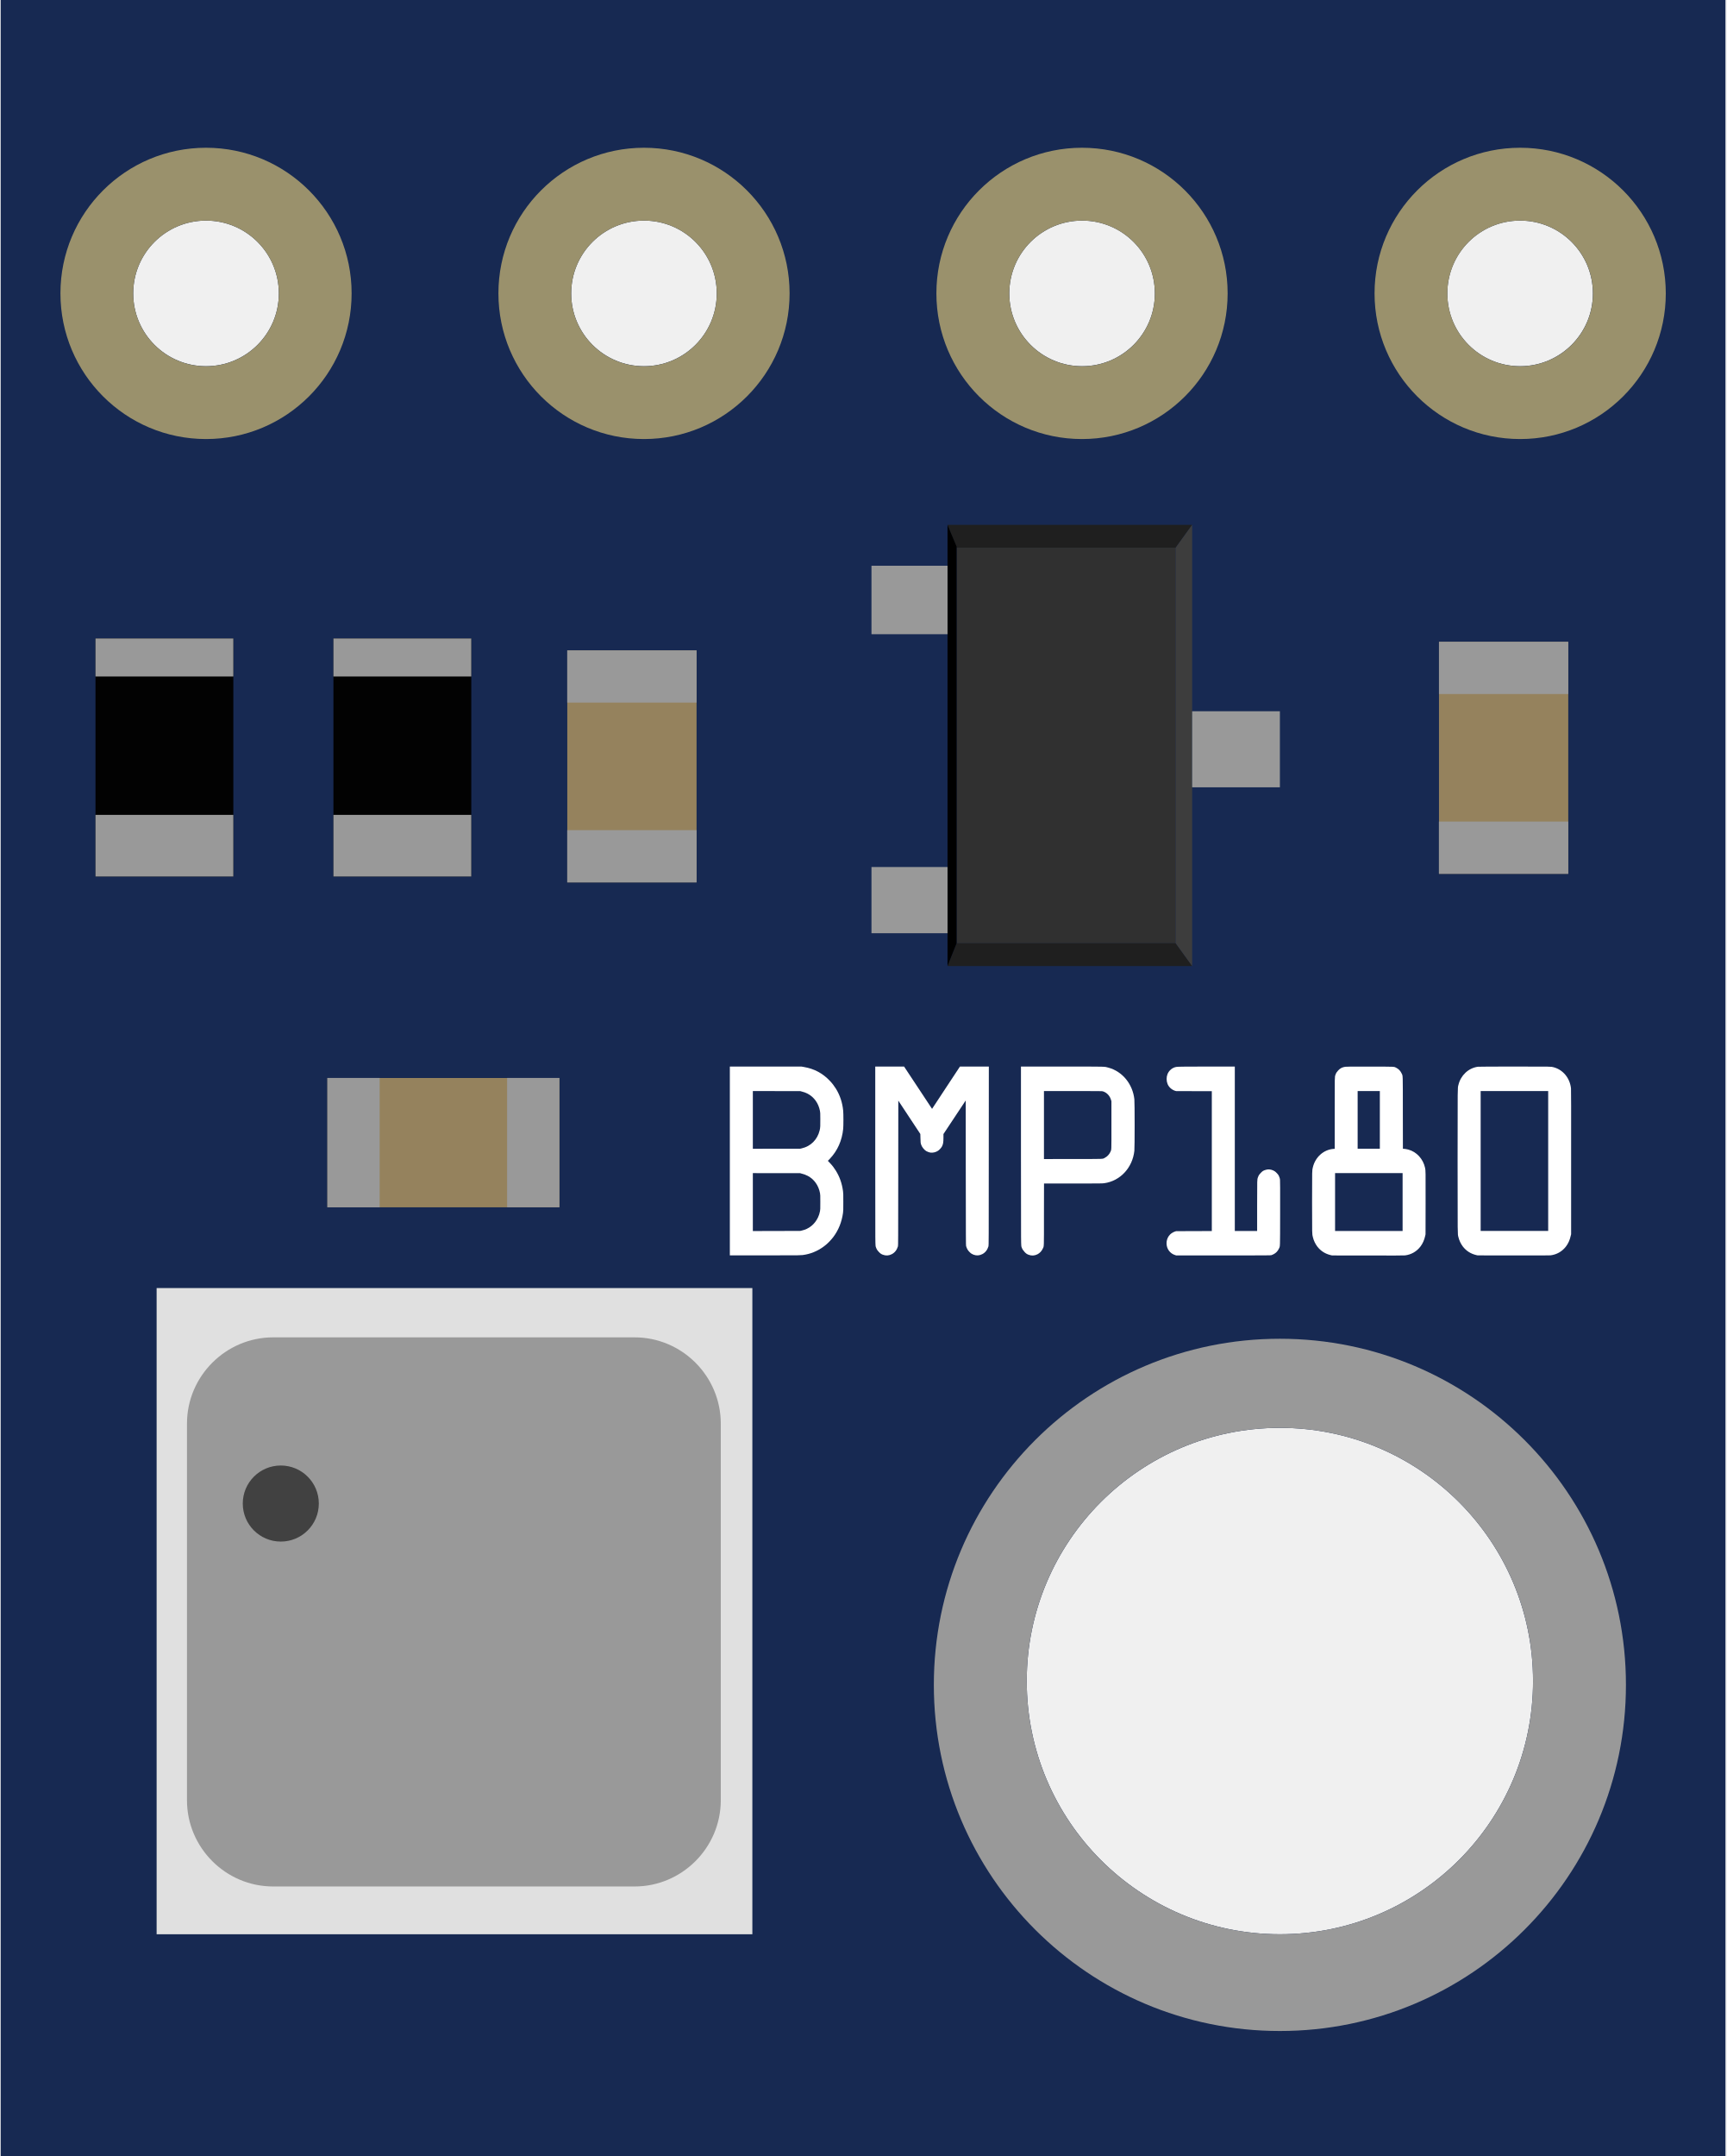
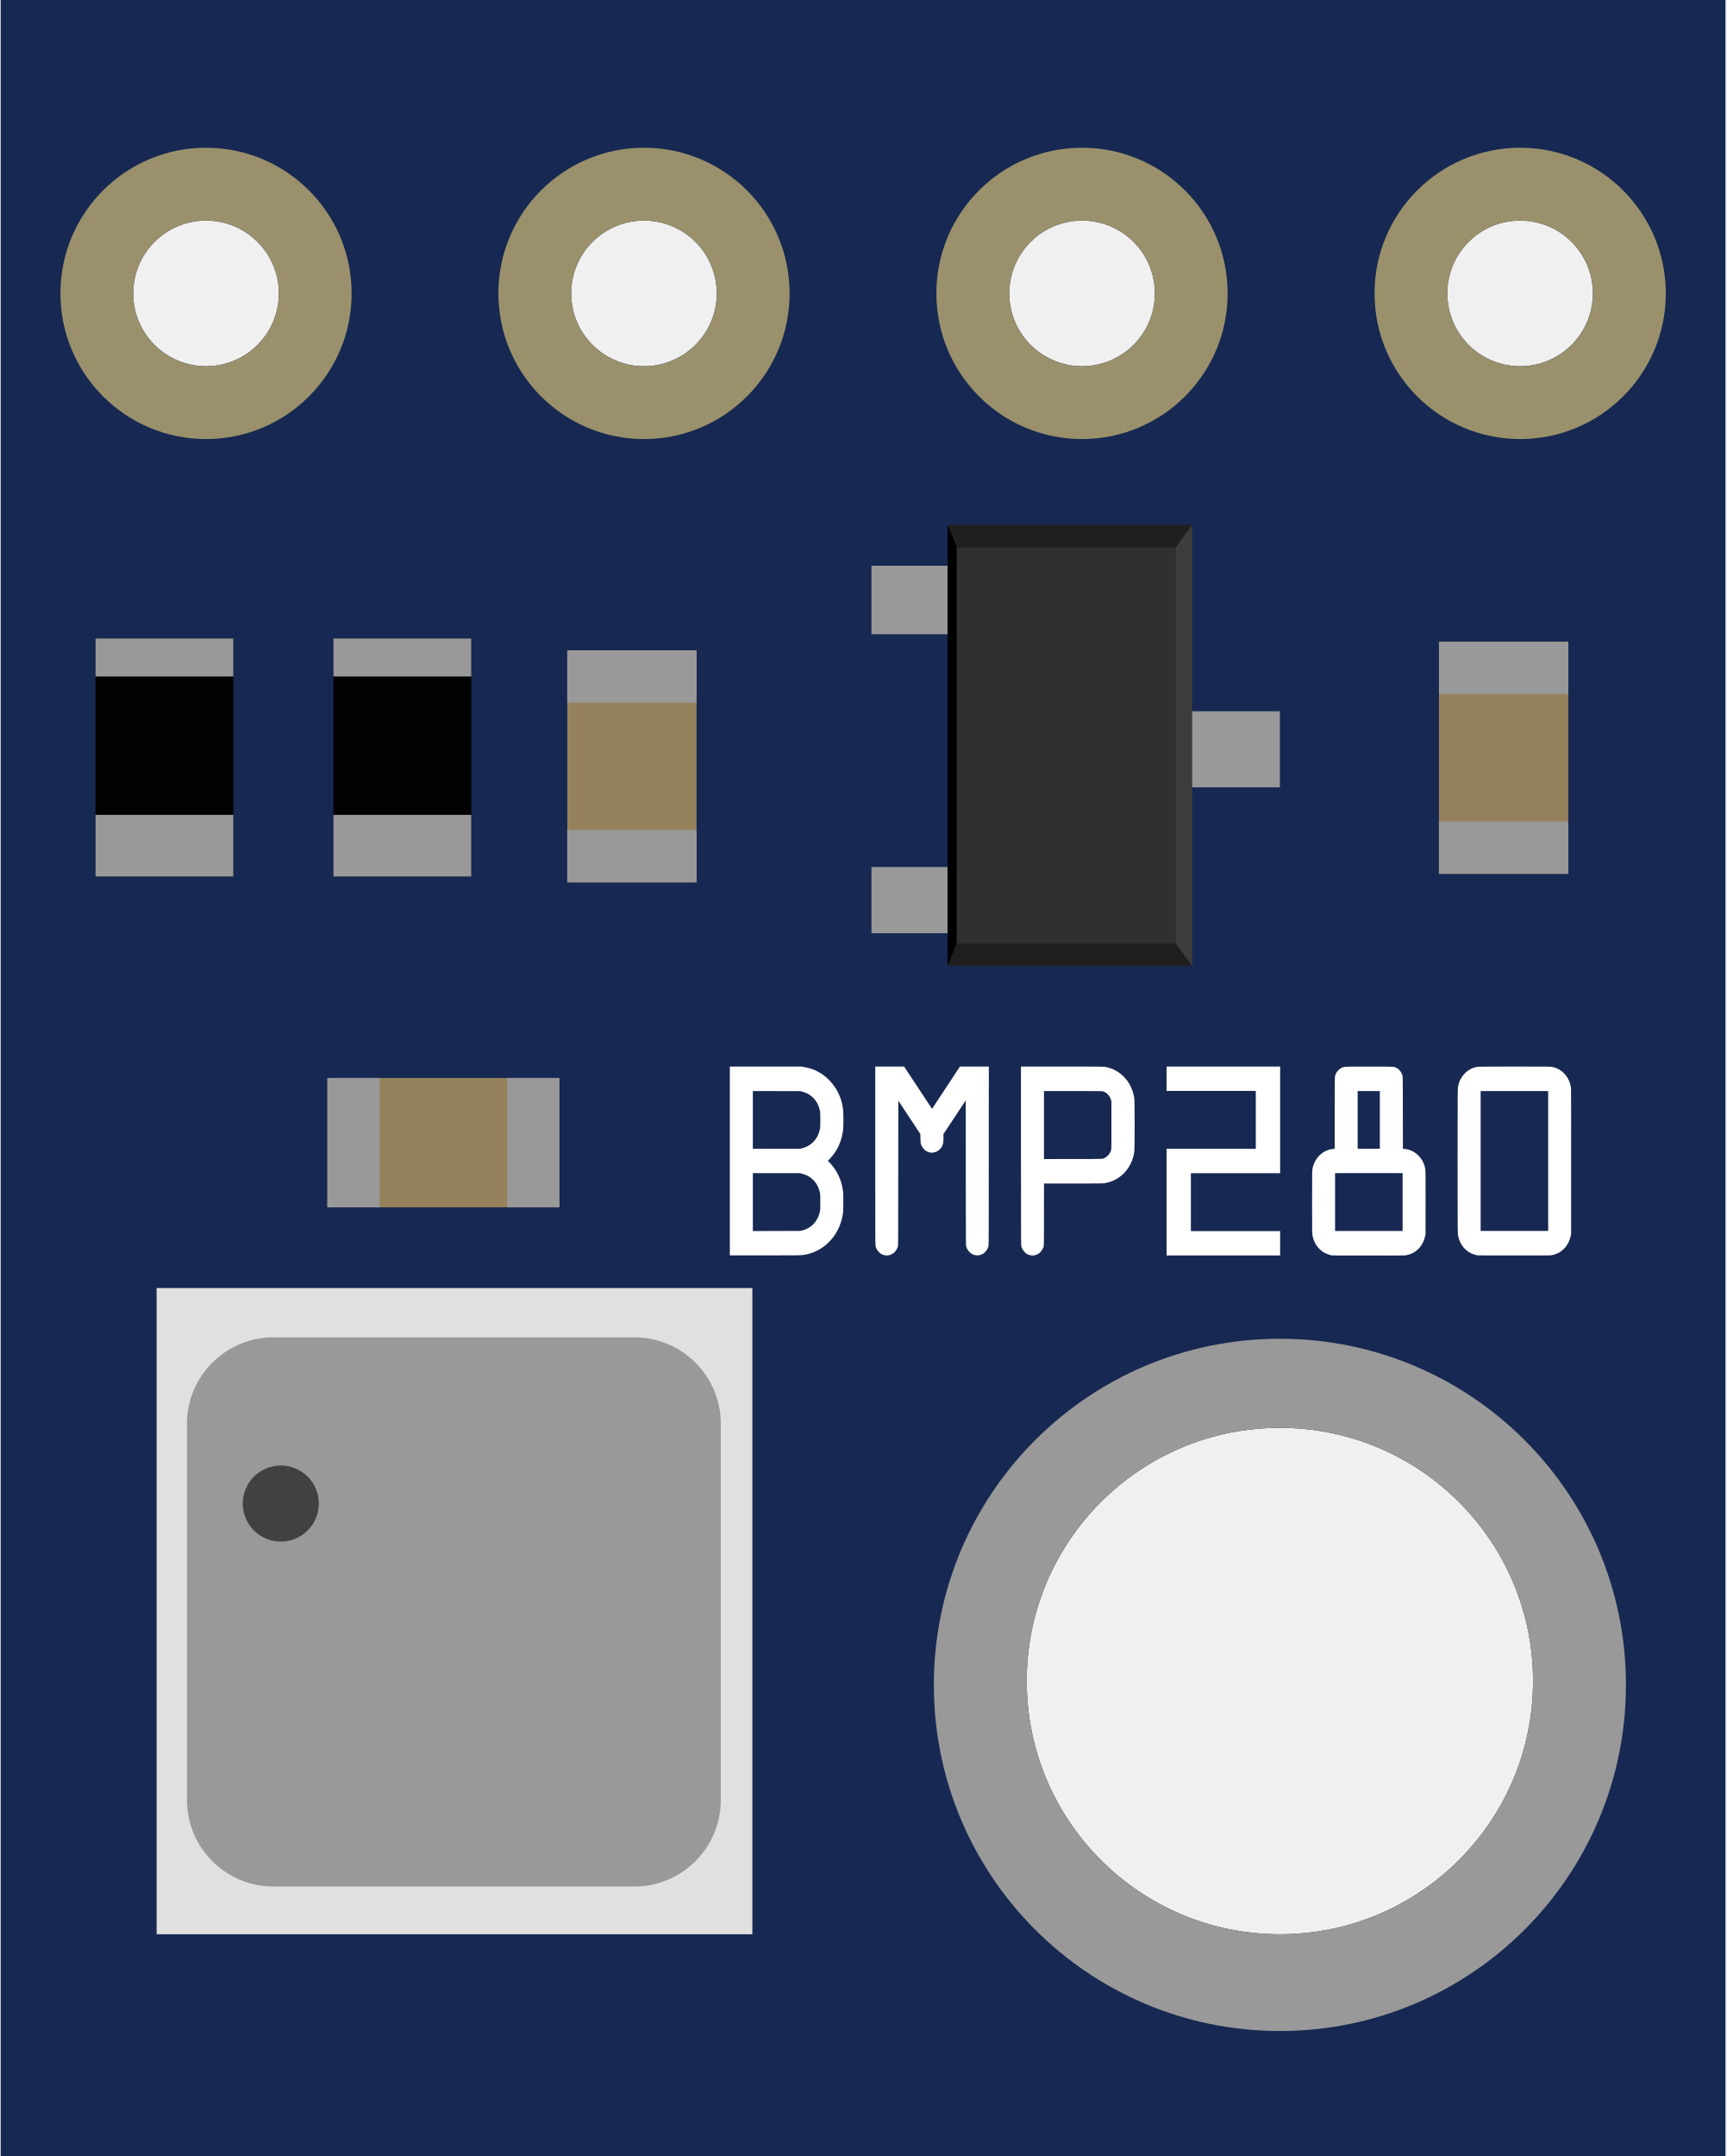
<svg xmlns="http://www.w3.org/2000/svg" width="0.394in" x="0px" version="1.1" y="0px" gorn="0" height="0.492in" viewBox="0 0 28.35 35.43" id="Layer_2" enable-background="new 0 0 28.35 35.43" xml:space="preserve">
  <g id="breadboard">
    <path fill="#172952" d="M28.35,35.43H0V0h28.35V35.43z M2.178,4.822c0,0.66,0.536,1.196,1.197,1.196s1.197-0.536,1.197-1.196c0-0.662-0.536-1.197-1.197-1.197S2.178,4.16,2.178,4.822z M9.377,4.822c0,0.66,0.536,1.196,1.197,1.196s1.196-0.536,1.196-1.196c0-0.662-0.535-1.197-1.196-1.197S9.377,4.16,9.377,4.822z M16.578,4.822c0,0.66,0.536,1.196,1.197,1.196s1.196-0.536,1.196-1.196c0-0.662-0.535-1.197-1.196-1.197S16.578,4.16,16.578,4.822z M23.778,4.822c0,0.66,0.535,1.196,1.196,1.196s1.197-0.536,1.197-1.196c0-0.662-0.536-1.197-1.197-1.197S23.778,4.16,23.778,4.822z M21.026,23.464c-2.298,0-4.161,1.863-4.161,4.161s1.863,4.161,4.161,4.161s4.161-1.863,4.161-4.161S23.324,23.464,21.026,23.464z" />
    <g>
      <rect width="3.813" x="5.37" y="17.715" fill="#95825D" height="2.125" />
      <rect width="0.859" x="8.324" y="17.714" fill="#999999" height="2.125" />
      <rect width="0.859" x="5.37" y="17.714" fill="#999999" height="2.126" />
    </g>
    <g>
      <rect width="2.125" x="9.313" y="10.688" fill="#95825D" height="3.813" />
      <rect width="2.126" x="9.312" y="10.688" fill="#999999" height="0.858" />
      <rect width="2.126" x="9.312" y="13.642" fill="#999999" height="0.858" />
    </g>
    <g>
      <rect width="2.125" x="23.641" y="10.547" fill="#95825D" height="3.813" />
      <rect width="2.125" x="23.641" y="10.547" fill="#999999" height="0.858" />
      <rect width="2.126" x="23.64" y="13.501" fill="#999999" height="0.858" />
    </g>
    <g>
      <rect width="3.6" x="15.713" y="9" fill="#303030" height="6.501" />
      <polyline fill="#1F1F1F" points="15.713,9 15.563,8.625 19.584,8.625 19.313,9 " />
      <polygon fill="#1F1F1F" points="15.563,15.875 19.584,15.875 19.313,15.5 15.713,15.5 " />
      <polygon fill="#3D3D3D" points="19.584,15.875 19.313,15.5 19.313,9 19.584,8.625 19.584,15.781 " />
      <polygon points="15.563,15.875 15.713,15.5 15.713,8.984 15.563,8.625 15.563,15.781 " />
      <rect width="1.442" x="19.584" y="11.688" fill="#999999" height="1.25" />
      <rect width="1.25" x="14.313" y="9.297" fill="#999999" height="1.125" />
      <rect width="1.25" x="14.313" y="14.248" fill="#999999" height="1.088" />
    </g>
    <g>
      <rect width="2.266" x="5.469" y="10.492" fill="#020202" height="3.912" />
      <rect width="2.266" x="5.469" y="13.391" fill="#999999" height="1.013" />
      <rect width="2.266" x="5.469" y="10.492" fill="#999999" height="0.625" />
    </g>
    <g>
      <rect width="2.266" x="1.558" y="10.492" fill="#020202" height="3.912" />
      <rect width="2.266" x="1.558" y="13.391" fill="#999999" height="1.013" />
      <rect width="2.266" x="1.558" y="10.492" fill="#999999" height="0.625" />
    </g>
    <path fill="#999999" d="M21.026,22c-3.142,0-5.688,2.546-5.688,5.688s2.546,5.688,5.688,5.688s5.688-2.546,5.688-5.688S24.168,22,21.026,22z M21.026,31.786c-2.298,0-4.161-1.863-4.161-4.161s1.863-4.161,4.161-4.161s4.161,1.863,4.161,4.161S23.324,31.786,21.026,31.786z" />
    <g gorn="0.9" id="BMP180">
      <rect width="9.792" x="2.563" y="21.167" fill="#E0E0E0" height="10.619" />
      <g>
        <path fill="#999999" d="M11.836,29.584c0,0.779-0.638,1.417-1.417,1.417h-5.94c-0.78,0-1.417-0.638-1.417-1.417v-6.19c0-0.779,0.638-1.417,1.417-1.417h5.94c0.78,0,1.417,0.638,1.417,1.417V29.584z" />
      </g>
      <circle fill="#414141" cx="4.604" cy="24.708" r="0.625" />
    </g>
    <g gorn="0.10" id="silkscreen">
      <path fill="#FFFFFF" d="M11.985,17.527l0.589,0l0.588,0l0.04,0.007c0.171,0.029,0.31,0.104,0.427,0.228c0.042,0.044,0.066,0.077,0.099,0.128c0.067,0.108,0.107,0.228,0.12,0.363c0.005,0.05,0.005,0.249,0,0.298c-0.019,0.191-0.093,0.358-0.217,0.489l-0.035,0.036l0.035,0.037c0.04,0.042,0.065,0.075,0.097,0.126c0.062,0.1,0.1,0.208,0.117,0.334c0.005,0.037,0.005,0.046,0.005,0.18c0,0.133,0,0.142-0.005,0.18c-0.021,0.15-0.073,0.28-0.16,0.396c-0.025,0.034-0.084,0.097-0.117,0.124c-0.1,0.084-0.217,0.141-0.34,0.164c-0.068,0.013-0.052,0.013-0.668,0.013h-0.575v-1.552V17.527z M13.141,17.93l-0.389,0l-0.389-0.001v0.475v0.474l0.389-0.001l0.389,0l0.026-0.006c0.147-0.033,0.258-0.144,0.294-0.295c0.011-0.044,0.012-0.074,0.011-0.19c0-0.095-0.001-0.106-0.006-0.131c-0.024-0.125-0.097-0.227-0.202-0.282c-0.033-0.017-0.061-0.027-0.098-0.036L13.141,17.93z M13.141,19.279h-0.389l-0.389-0.001v0.476v0.476l0.389-0.001l0.389-0.001l0.026-0.006c0.119-0.026,0.213-0.103,0.266-0.214c0.017-0.035,0.026-0.065,0.034-0.105c0.005-0.027,0.005-0.033,0.005-0.148s0-0.121-0.005-0.148c-0.024-0.127-0.096-0.228-0.202-0.284c-0.033-0.017-0.061-0.027-0.098-0.036L13.141,19.279z" />
      <path fill="#FFFFFF" d="M14.377,17.527h0.236h0.236l0.025,0.038l0.221,0.334l0.205,0.31l0.009,0.013l0.229-0.348l0.229-0.347h0.238h0.237l-0.001,1.469c0,1.406-0.001,1.47-0.005,1.484c-0.017,0.059-0.052,0.104-0.101,0.129c-0.048,0.025-0.096,0.028-0.146,0.009c-0.025-0.01-0.043-0.021-0.064-0.043c-0.029-0.028-0.044-0.055-0.057-0.099c-0.003-0.013-0.004-0.1-0.005-1.203l-0.001-1.189l-0.183,0.276l-0.183,0.276v0.061c0,0.079-0.006,0.108-0.026,0.146c-0.012,0.021-0.041,0.053-0.062,0.067c-0.035,0.024-0.083,0.036-0.123,0.031c-0.024-0.003-0.056-0.015-0.074-0.026c-0.031-0.02-0.067-0.064-0.079-0.098c-0.012-0.034-0.013-0.04-0.014-0.112l-0.002-0.07l-0.181-0.274l-0.181-0.274l-0.001,1.189c-0.001,1.136-0.001,1.19-0.005,1.205c-0.017,0.059-0.052,0.104-0.101,0.129c-0.048,0.025-0.096,0.028-0.147,0.009c-0.027-0.01-0.043-0.021-0.068-0.048c-0.024-0.026-0.035-0.043-0.044-0.07c-0.014-0.039-0.013,0.068-0.013-1.514V17.527z" />
      <path fill="#FFFFFF" d="M16.77,17.527l0.679,0c0.756,0,0.688-0.001,0.759,0.018c0.229,0.062,0.398,0.268,0.426,0.519c0.006,0.049,0.006,0.798,0,0.847c-0.03,0.279-0.233,0.497-0.496,0.533c-0.035,0.004-0.053,0.005-0.512,0.005h-0.477l-0.001,0.509c0,0.572,0.002,0.516-0.02,0.562c-0.019,0.041-0.047,0.07-0.085,0.091c-0.049,0.025-0.097,0.028-0.147,0.009c-0.027-0.01-0.044-0.021-0.068-0.048s-0.035-0.043-0.045-0.07c-0.013-0.039-0.013,0.068-0.013-1.514V17.527z M17.625,17.929l-0.477,0v0.559v0.559l0.477-0.001c0.535,0,0.484,0.002,0.524-0.02c0.039-0.02,0.07-0.053,0.09-0.094c0.02-0.043,0.018-0.005,0.018-0.444v-0.391l-0.006-0.02c-0.019-0.068-0.068-0.122-0.135-0.143C18.103,17.93,18.076,17.93,17.625,17.929z" />
-       <path fill="#FFFFFF" d="M19.809,17.527h0.476v1.351v1.351h0.183h0.184v-0.414c0-0.447,0-0.431,0.013-0.468c0.003-0.01,0.01-0.024,0.014-0.032c0.011-0.019,0.05-0.061,0.067-0.071c0.019-0.012,0.05-0.022,0.074-0.026c0.04-0.005,0.088,0.007,0.123,0.031c0.021,0.015,0.05,0.046,0.062,0.066c0.011,0.02,0.021,0.049,0.023,0.072c0.002,0.015,0.003,0.154,0.002,0.549c-0.001,0.597,0.001,0.537-0.02,0.583c-0.019,0.041-0.047,0.07-0.086,0.091c-0.012,0.006-0.028,0.013-0.036,0.016c-0.016,0.004-0.051,0.005-0.791,0.005h-0.774l-0.019-0.006c-0.085-0.026-0.141-0.103-0.141-0.194c0-0.091,0.055-0.166,0.139-0.193l0.018-0.006l0.294-0.001l0.293-0.001v-1.149v-1.15l-0.293,0l-0.294-0.001l-0.018-0.005c-0.056-0.019-0.1-0.059-0.122-0.111c-0.021-0.052-0.021-0.114,0-0.166c0.026-0.06,0.08-0.104,0.143-0.115C19.328,17.528,19.547,17.527,19.809,17.527z" />
+       <path fill="#FFFFFF" d="M19.163,17.527h1.867v1.752h-1.467v0.952h1.467v0.4h-1.867v-1.752h1.467v-0.952h-1.467z" />
      <path fill="#FFFFFF" d="M22.494,17.528c0.448,0,0.405-0.001,0.448,0.021c0.038,0.02,0.066,0.05,0.085,0.091c0.021,0.046,0.02-0.021,0.02,0.646l0.001,0.592h0.01c0.016,0,0.057,0.007,0.078,0.013c0.138,0.037,0.244,0.154,0.276,0.299c0.01,0.048,0.01,0.048,0.009,0.582l-0.001,0.511l-0.005,0.024c-0.015,0.069-0.041,0.128-0.079,0.178c-0.063,0.082-0.151,0.132-0.252,0.145c-0.017,0.002-0.188,0.003-0.611,0.002l-0.588-0.001l-0.023-0.005c-0.092-0.022-0.164-0.068-0.221-0.141c-0.034-0.045-0.06-0.1-0.073-0.156c-0.013-0.05-0.013-0.036-0.013-0.573c0-0.538,0-0.523,0.013-0.574c0.04-0.167,0.176-0.289,0.338-0.302l0.021-0.001v-0.582c0-0.629-0.001-0.598,0.013-0.636c0.009-0.027,0.02-0.044,0.044-0.07c0.031-0.033,0.058-0.048,0.098-0.057C22.094,17.528,22.173,17.527,22.494,17.528z M23.043,19.278h-0.555h-0.555v0.476v0.475h0.555h0.555v-0.475V19.278z M22.669,17.929h-0.182h-0.183v0.474v0.474h0.183h0.182v-0.474V17.929z" />
      <path fill="#FFFFFF" d="M24.879,17.527c0.625,0,0.602-0.001,0.649,0.012c0.153,0.042,0.265,0.178,0.283,0.347c0.002,0.018,0.003,0.348,0.002,1.21v1.186l-0.006,0.024c-0.015,0.07-0.041,0.129-0.079,0.178c-0.063,0.082-0.151,0.132-0.252,0.145c-0.017,0.002-0.188,0.003-0.611,0.002l-0.588-0.001l-0.023-0.005c-0.092-0.022-0.164-0.068-0.221-0.141c-0.034-0.045-0.06-0.1-0.073-0.156c-0.013-0.052-0.013,0.02-0.013-1.248s0-1.197,0.013-1.249c0.038-0.161,0.166-0.28,0.321-0.301C24.29,17.528,24.559,17.527,24.879,17.527z M25.436,17.929h-0.555h-0.555v1.15v1.149h0.555h0.555v-1.149V17.929z" />
    </g>
    <g gorn="0.11" id="Connector_group">
      <path fill="#9A916C" gorn="0.11.0" id="connector10pin" d="M3.375,2.428c-1.322,0-2.393,1.071-2.393,2.393c0,1.322,1.071,2.394,2.393,2.394s2.393-1.071,2.393-2.394C5.768,3.5,4.697,2.428,3.375,2.428z M3.375,6.019c-0.661,0-1.197-0.536-1.197-1.197s0.536-1.197,1.197-1.197s1.197,0.536,1.197,1.197S4.036,6.019,3.375,6.019z" />
      <rect width="0.01" x="5.763" y="4.817" fill="none" gorn="0.11.1" height="0.01" stroke="none" id="connector10terminal" stroke-width="0" />
      <path fill="#9A916C" gorn="0.11.2" id="connector9pin" d="M10.574,2.428c-1.322,0-2.393,1.071-2.393,2.393c0,1.322,1.071,2.394,2.393,2.394s2.393-1.071,2.393-2.394C12.967,3.5,11.896,2.428,10.574,2.428z M10.574,6.019c-0.661,0-1.197-0.536-1.197-1.197s0.536-1.197,1.197-1.197s1.196,0.536,1.196,1.197S11.235,6.019,10.574,6.019z" />
      <path fill="#9A916C" gorn="0.11.3" id="connector6pin" d="M17.773,2.428c-1.321,0-2.393,1.071-2.393,2.393c0,1.322,1.071,2.394,2.393,2.394c1.322,0,2.394-1.071,2.394-2.394C20.167,3.5,19.096,2.428,17.773,2.428z M17.775,6.019c-0.661,0-1.197-0.536-1.197-1.197s0.536-1.197,1.197-1.197s1.196,0.536,1.196,1.197S18.437,6.019,17.775,6.019z" />
      <path fill="#9A916C" gorn="0.11.4" id="connector5pin" d="M24.975,2.428c-1.321,0-2.393,1.071-2.393,2.393c0,1.322,1.071,2.394,2.393,2.394c1.322,0,2.394-1.071,2.394-2.394C27.368,3.5,26.297,2.428,24.975,2.428z M24.975,6.019c-0.661,0-1.196-0.536-1.196-1.197s0.535-1.197,1.196-1.197s1.197,0.536,1.197,1.197S25.636,6.019,24.975,6.019z" />
    </g>
  </g>
</svg>
